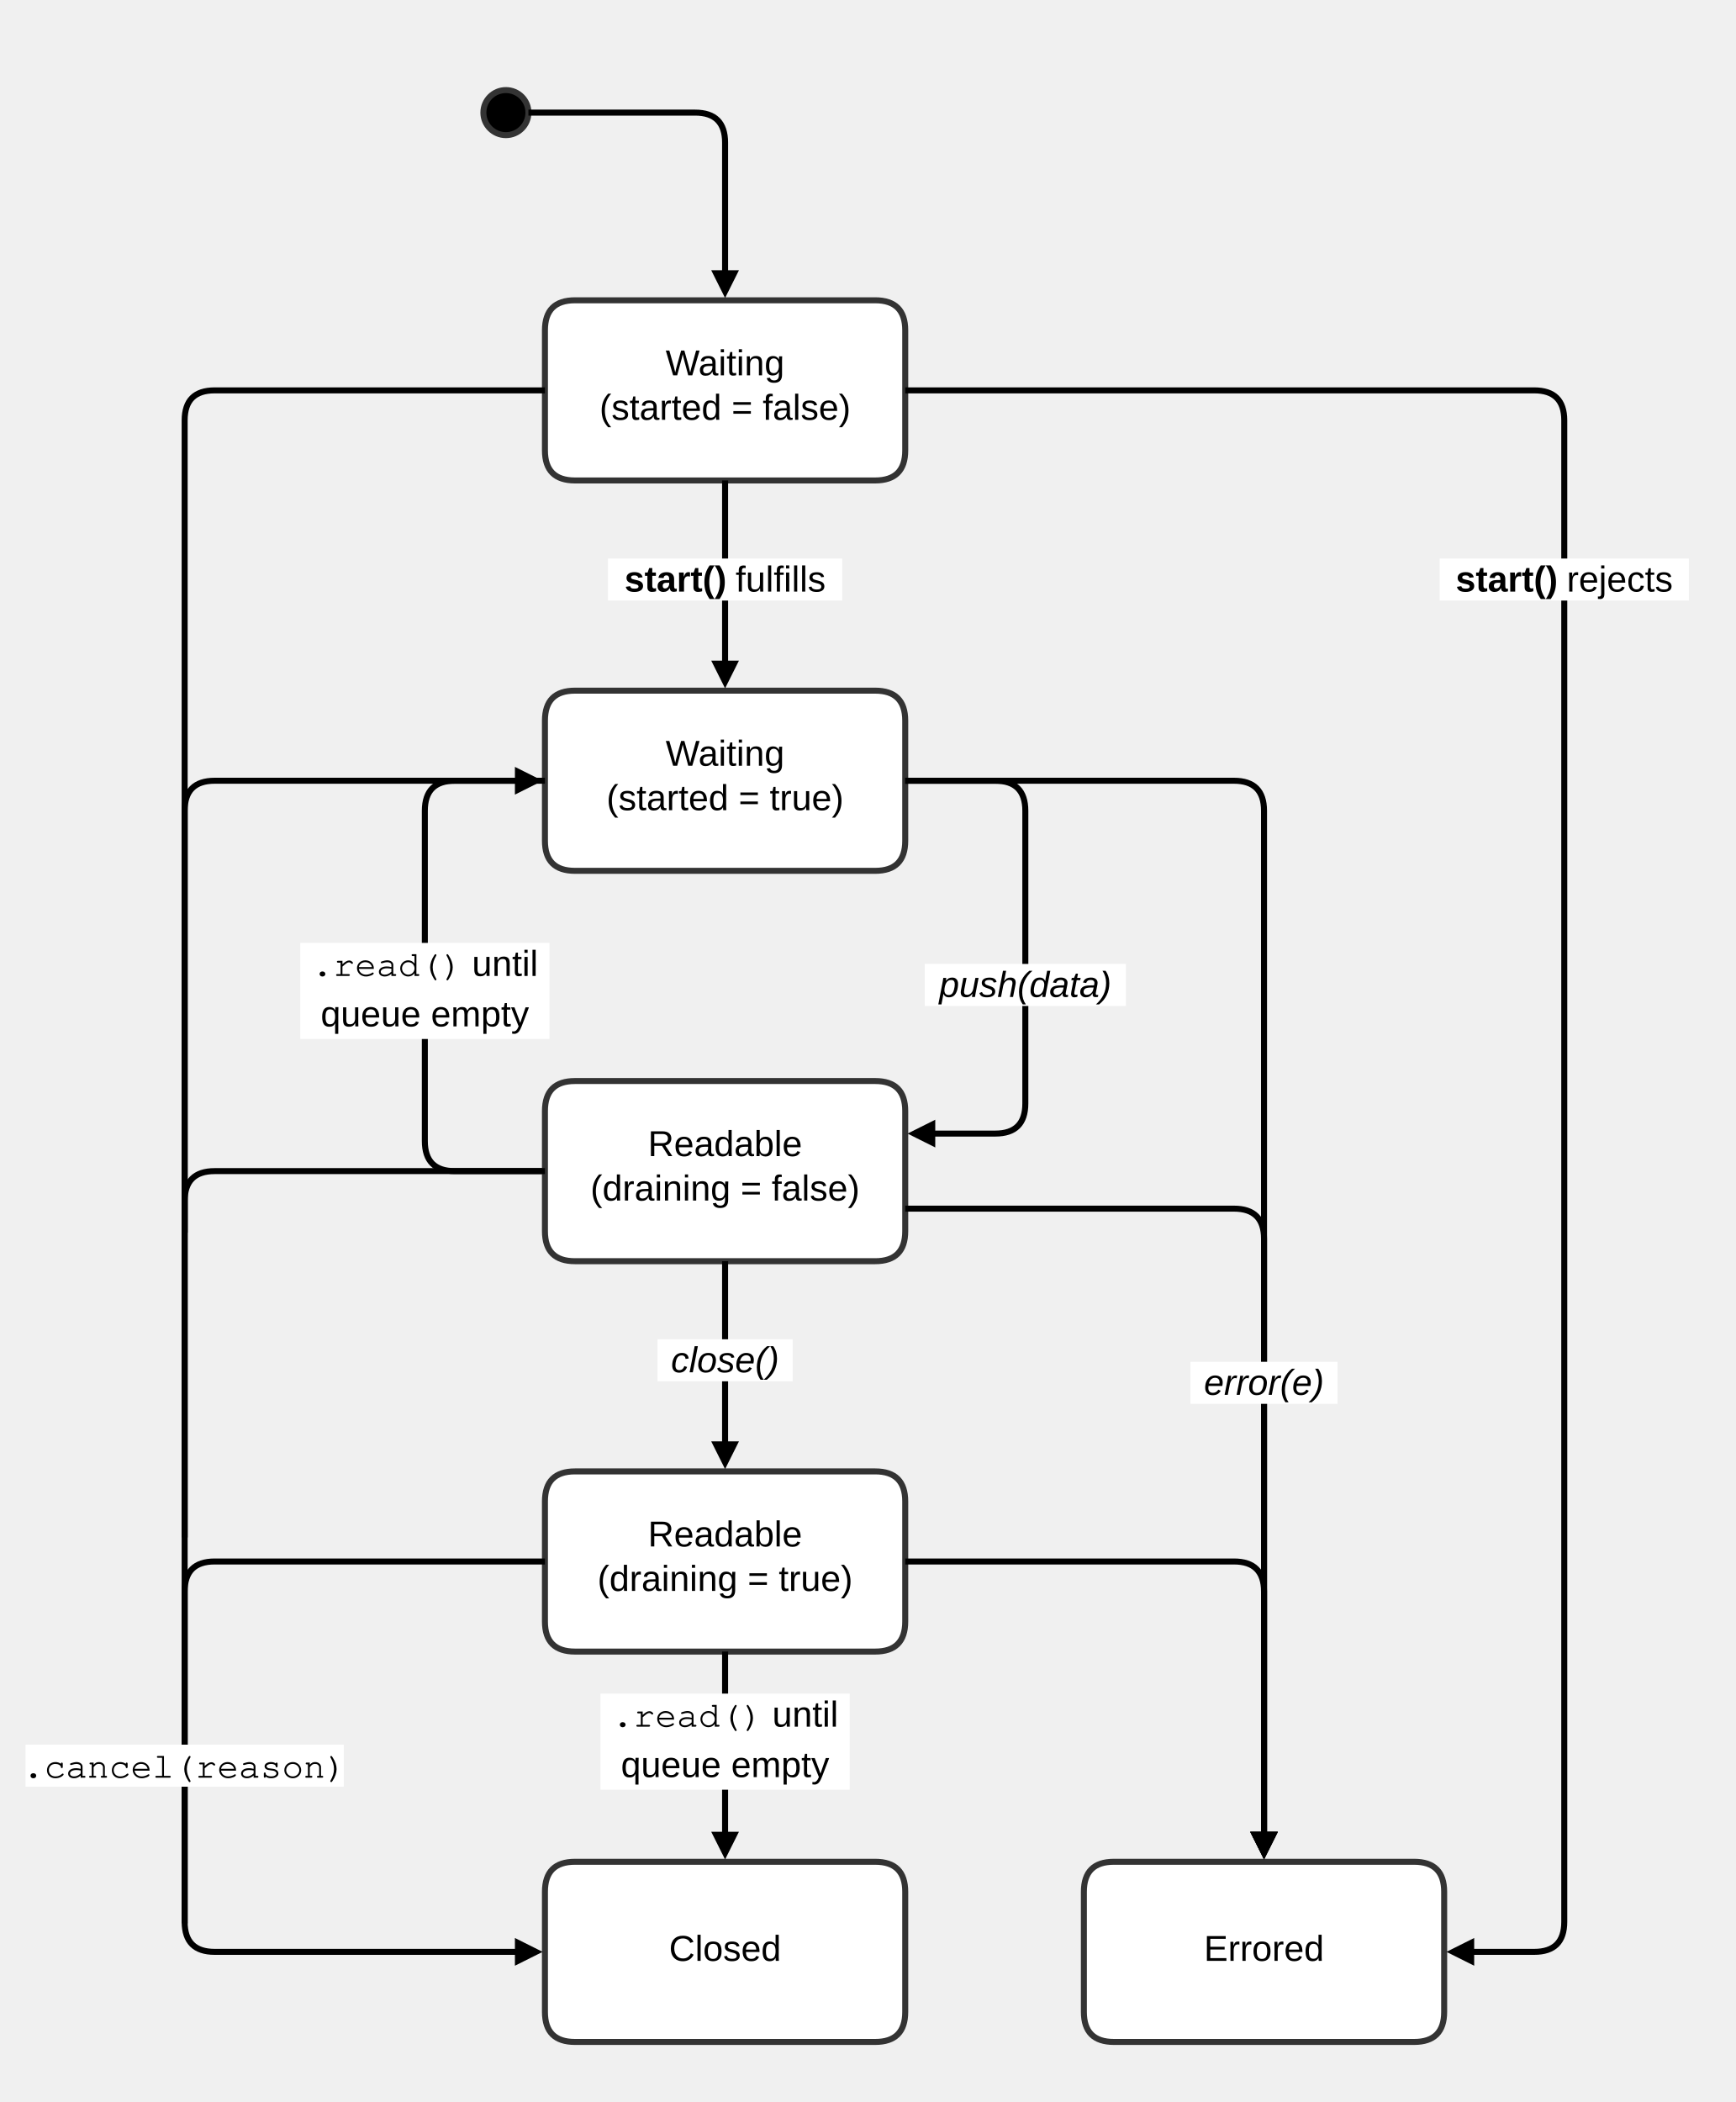
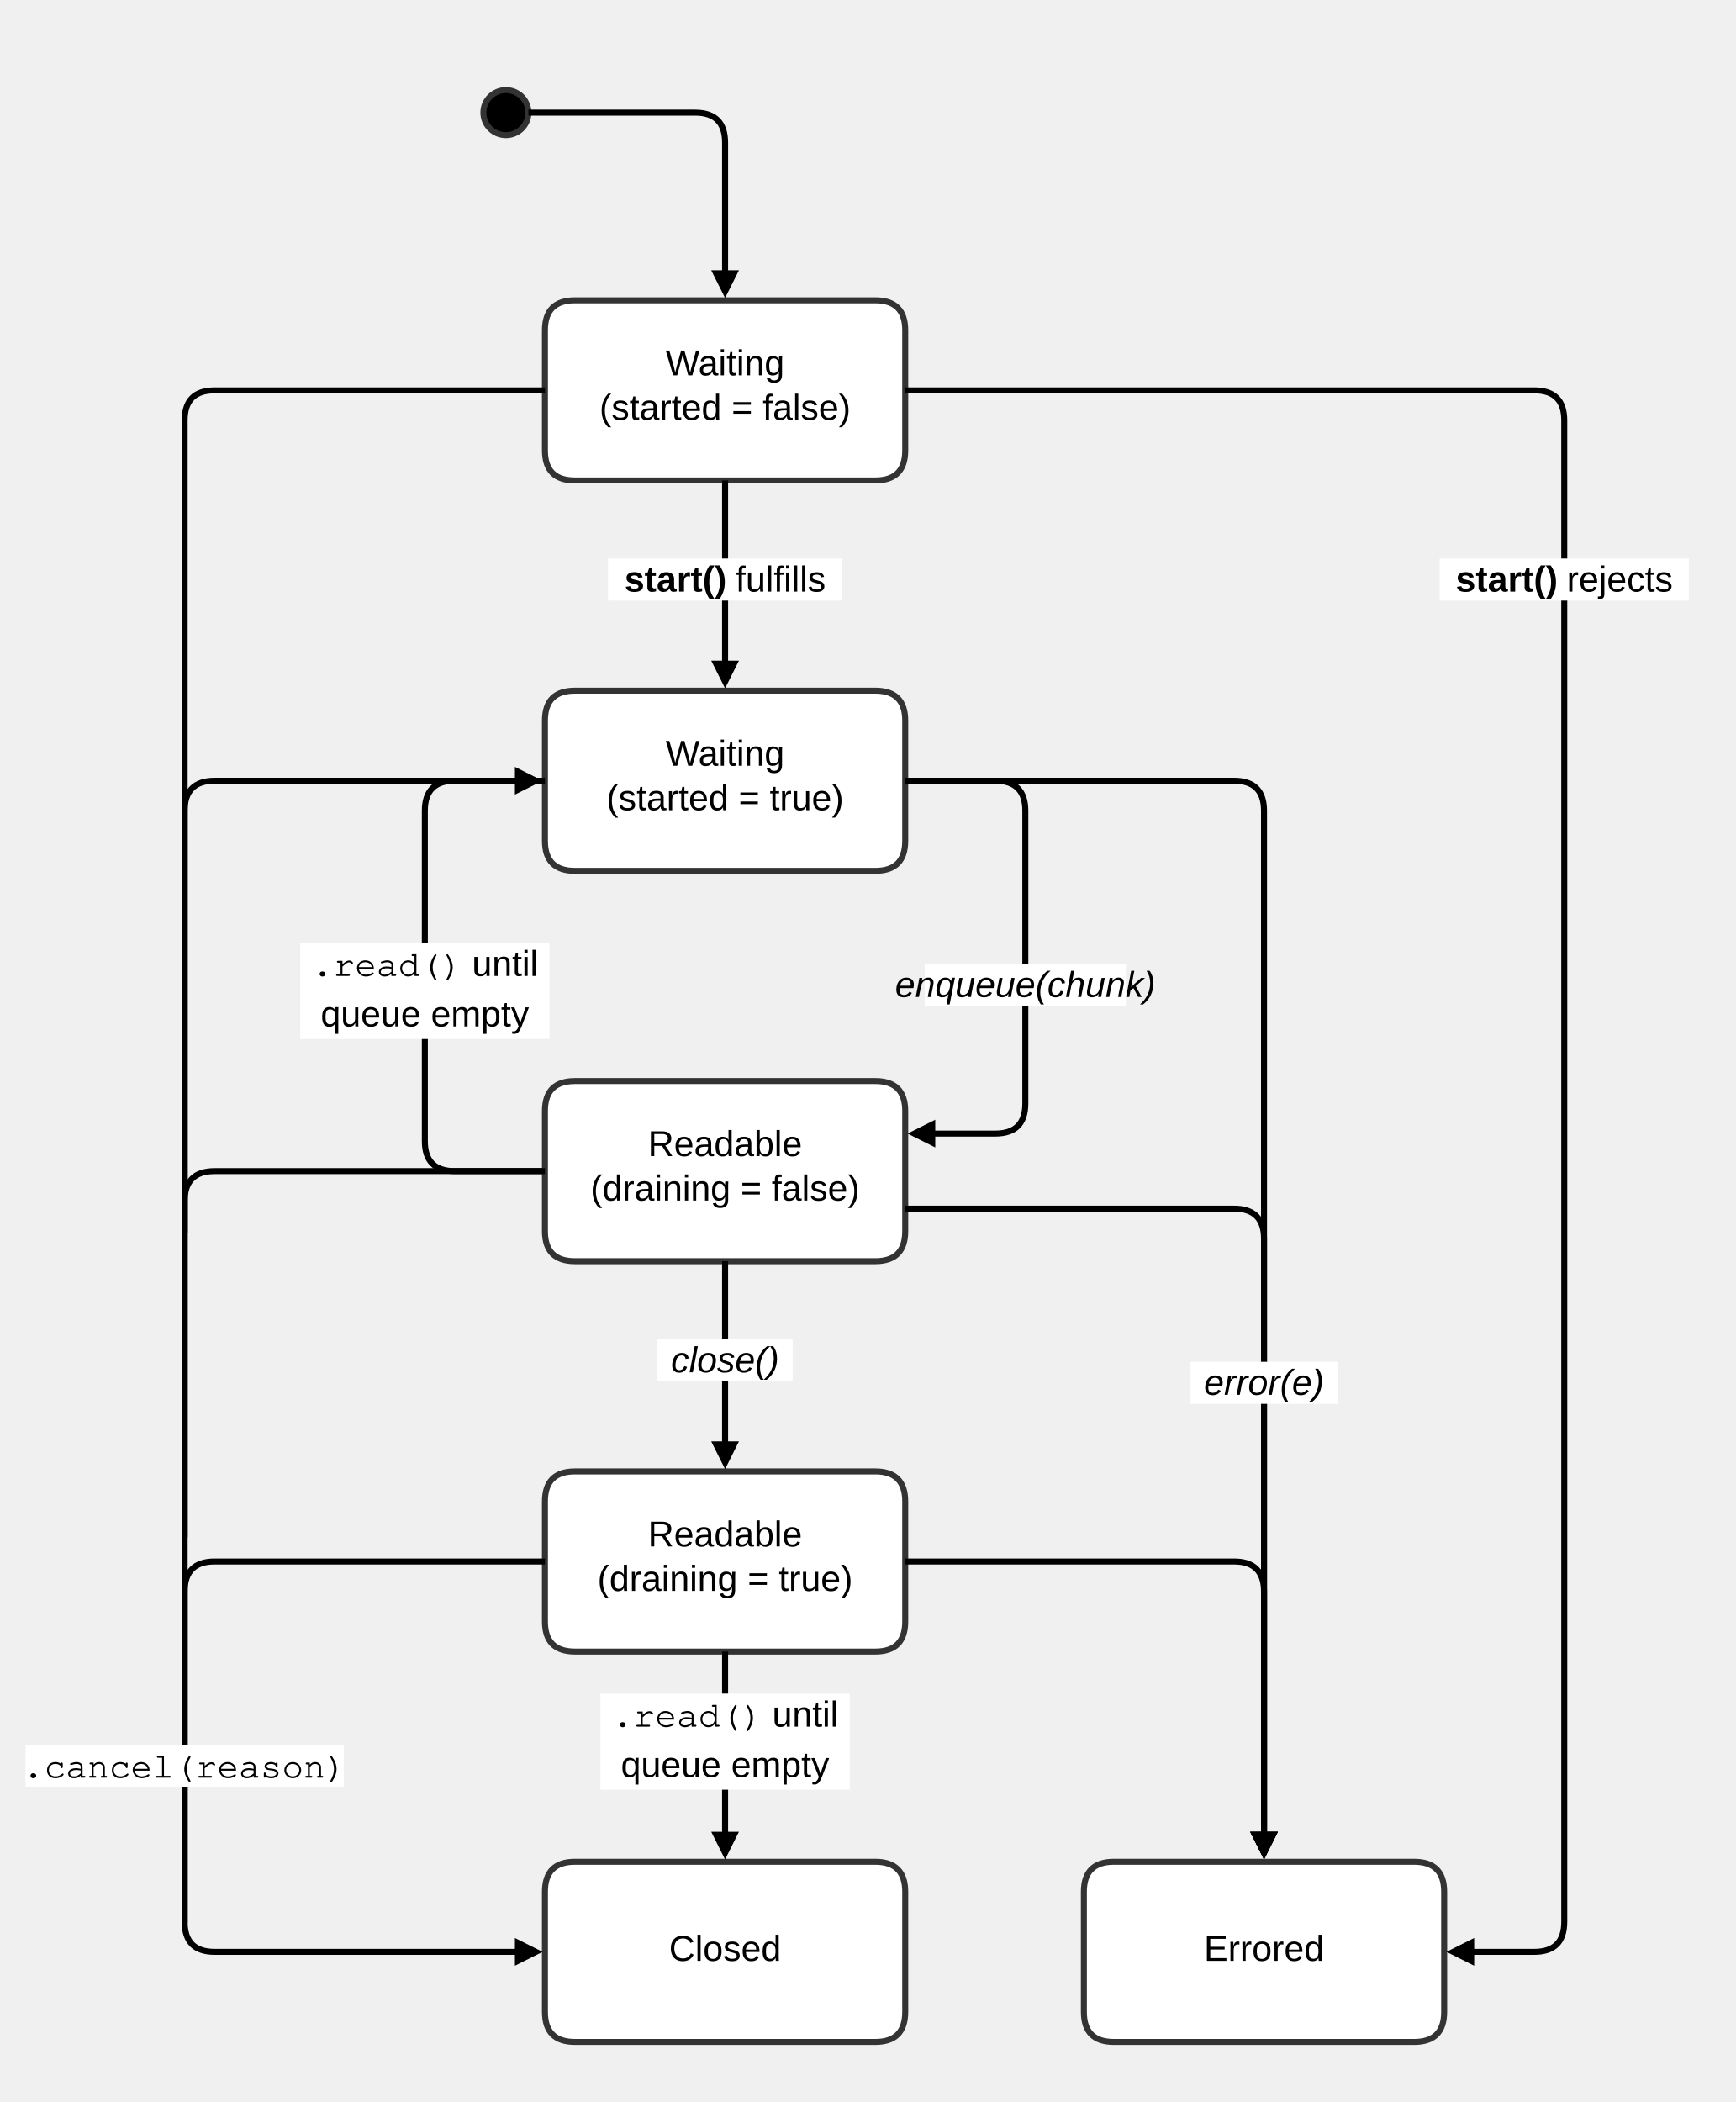
<svg xmlns="http://www.w3.org/2000/svg" width="578" height="700">
  <g transform="translate(181.5,390.0)">
    <path d="M0.0,0.0 L-110.0,0.0 Q-120.0,0.0 -120.0,10.0 L-120.0,122.0 " stroke-dasharray="23, 0" fill="none" stroke="#000000" stroke-width="2" />
    <g transform="translate(-111.0,0.0)" />
  </g>
  <g transform="translate(161.0,30.0) rotate(0.0 7.5 7.5)">
    <ellipse cx="7.5" cy="7.5" rx="7.5" ry="7.5" stroke="#333333" stroke-width="2" fill="#000000" />
    <g />
  </g>
  <g transform="translate(181.5,100.0) rotate(0.0 60.0 30.0)">
    <path d="M110.0,0 Q120.0,0 120.0,10 L120.0,50.0 Q120.0,60.0 110.0,60.0 L10,60.0 Q0,60.0 0,50.0 L0,10 Q0,0 10,0 Z" stroke="#333333" stroke-width="2" fill="#ffffff" />
    <g transform="translate(0.0,27.0)">
      <text x="60.0" style="text-anchor: middle" y="-2.0">
        <tspan xml:space="preserve" font-size="12" font-family="Arial" fill="#000000">Waiting</tspan>
      </text>
      <text x="60.0" style="text-anchor: middle" y="12.8">
        <tspan xml:space="preserve" font-size="12" font-family="Arial" fill="#000000">(started = false)</tspan>
      </text>
    </g>
  </g>
  <g transform="translate(176.0,37.5)">
    <path d="M0.0,0.0 L55.5,0.0 Q65.5,0.0 65.5,10.0 L65.5,59.5 " stroke-dasharray="23, 0" fill="none" stroke="#000000" stroke-width="2" />
    <g transform="translate(65.5,62.5) rotate(270.0)">
      <polygon points="3.0,0 9.0,-3.0 9.0,3.0" fill="#000000" stroke="#000000" stroke-width="2.0" />
    </g>
    <g transform="translate(54.0,0.0)" />
  </g>
  <g transform="translate(181.5,230.0) rotate(0.0 60.0 30.0)">
    <path d="M110.0,0 Q120.0,0 120.0,10 L120.0,50.0 Q120.0,60.0 110.0,60.0 L10,60.0 Q0,60.0 0,50.0 L0,10 Q0,0 10,0 Z" stroke="#333333" stroke-width="2" fill="#ffffff" />
    <g transform="translate(0.0,27.0)">
      <text x="60.0" style="text-anchor: middle" y="-2.0">
        <tspan xml:space="preserve" font-size="12" font-family="Arial" fill="#000000">Waiting</tspan>
      </text>
      <text x="60.0" style="text-anchor: middle" y="12.8">
        <tspan xml:space="preserve" font-size="12" font-family="Arial" fill="#000000">(started = true)</tspan>
      </text>
    </g>
  </g>
  <g transform="translate(181.5,360.0) rotate(0.0 60.0 30.0)">
    <path d="M110.0,0 Q120.0,0 120.0,10 L120.0,50.0 Q120.0,60.0 110.0,60.0 L10,60.0 Q0,60.0 0,50.0 L0,10 Q0,0 10,0 Z" stroke="#333333" stroke-width="2" fill="#ffffff" />
    <g transform="translate(0.0,27.0)">
      <text x="60.0" style="text-anchor: middle" y="-2.0">
        <tspan xml:space="preserve" font-size="12" font-family="Arial" fill="#000000">Readable</tspan>
      </text>
      <text x="60.0" style="text-anchor: middle" y="12.8">
        <tspan xml:space="preserve" font-size="12" font-family="Arial" fill="#000000">(draining = false)</tspan>
      </text>
    </g>
  </g>
  <g transform="translate(181.5,490.0) rotate(0.0 60.0 30.0)">
    <path d="M110.0,0 Q120.0,0 120.0,10 L120.0,50.0 Q120.0,60.0 110.0,60.0 L10,60.0 Q0,60.0 0,50.0 L0,10 Q0,0 10,0 Z" stroke="#333333" stroke-width="2" fill="#ffffff" />
    <g transform="translate(0.0,27.0)">
      <text x="60.0" style="text-anchor: middle" y="-2.0">
        <tspan xml:space="preserve" font-size="12" font-family="Arial" fill="#000000">Readable</tspan>
      </text>
      <text x="60.0" style="text-anchor: middle" y="12.8">
        <tspan xml:space="preserve" font-size="12" font-family="Arial" fill="#000000">(draining = true)</tspan>
      </text>
    </g>
  </g>
  <g transform="translate(181.5,620.0) rotate(0.0 60.0 30.0)">
    <path d="M110.0,0 Q120.0,0 120.0,10 L120.0,50.0 Q120.0,60.0 110.0,60.0 L10,60.0 Q0,60.0 0,50.0 L0,10 Q0,0 10,0 Z" stroke="#333333" stroke-width="2" fill="#ffffff" />
    <g transform="translate(0.0,35.0)">
      <text x="60.0" style="text-anchor: middle" y="-2.0">
        <tspan xml:space="preserve" font-size="12" font-family="Arial" fill="#000000">Closed</tspan>
      </text>
    </g>
  </g>
  <g transform="translate(361.0,620.0) rotate(0.0 60.0 30.0)">
    <path d="M110.0,0 Q120.0,0 120.0,10 L120.0,50.0 Q120.0,60.0 110.0,60.0 L10,60.0 Q0,60.0 0,50.0 L0,10 Q0,0 10,0 Z" stroke="#333333" stroke-width="2" fill="#ffffff" />
    <g transform="translate(0.0,35.0)">
      <text x="60.0" style="text-anchor: middle" y="-2.0">
        <tspan xml:space="preserve" font-size="12" font-family="Arial" fill="#000000">Errored</tspan>
      </text>
    </g>
  </g>
  <g transform="translate(241.5,160.0)">
    <path d="M0.0,0.0 L0.0,13.5 Q0.0,23.5 0.0,33.5 L0.0,36.5 Q0.0,46.5 0.0,56.5 L0.0,67.0 " stroke-dasharray="23, 0" fill="none" stroke="#000000" stroke-width="2" />
    <g transform="translate(0.0,70.0) rotate(270.0)">
      <polygon points="3.0,0 9.0,-3.0 9.0,3.0" fill="#000000" stroke="#000000" stroke-width="2.0" />
    </g>
    <g transform="translate(0.0,35.0)">
      <rect fill="#ffffff" x="-39.0" y="-9.0" width="78.0" height="14" />
      <text x="0.0" style="text-anchor: middle" y="2.0">
        <tspan font-size="12px" font-family="Arial" fill="#000000" font-weight="bold">start()</tspan>
        <tspan font-size="12px" font-family="Arial" fill="#000000">fulfills</tspan>
      </text>
    </g>
  </g>
  <g transform="translate(301.5,260.0)">
    <path d="M0.0,0.0 L30.0,0.0 Q40.0,0.0 40.0,10.0 L40.0,107.5 Q40.0,117.5 30.0,117.5 L3.0,117.5 " stroke-dasharray="23, 0" fill="none" stroke="#000000" stroke-width="2" />
    <g transform="translate(0.0,117.5) rotate(360.0)">
      <polygon points="3.0,0 9.0,-3.0 9.0,3.0" fill="#000000" stroke="#000000" stroke-width="2.0" />
    </g>
    <g transform="translate(40.0,70)">
      <rect fill="#ffffff" x="-33.5" y="-9.0" width="67.0" height="14" />
      <text x="0.0" style="text-anchor: middle" y="2.0">
-         <tspan font-size="12px" font-family="Arial" fill="#000000" font-style="italic">push(data)</tspan>
+         <tspan font-size="12px" font-family="Arial" fill="#000000" font-style="italic">enqueue(chunk)</tspan>
      </text>
    </g>
  </g>
  <g transform="translate(181.5,390.0)">
    <path d="M0.0,0.0 L-30.0,0.0 Q-40.0,0.0 -40.0,-10.0 L-40.0,-120.0 Q-40.0,-130.0 -30.0,-130.0 L-3.0,-130.0 " stroke-dasharray="23, 0" fill="none" stroke="#000000" stroke-width="2" />
    <g transform="translate(0.0,-130.0) rotate(180.0)">
      <polygon points="3.0,0 9.0,-3.0 9.0,3.0" fill="#000000" stroke="#000000" stroke-width="2.0" />
    </g>
    <g transform="translate(-40.0,-60.0)">
      <rect fill="#ffffff" x="-41.5" y="-16.0" width="83.0" height="32" />
      <text x="0.0" style="text-anchor: middle" y="-5.0">
        <tspan font-size="12px" font-family="Courier" fill="#000000">.read()</tspan>
        <tspan font-size="12px" font-family="Arial" fill="#000000">until</tspan>
      </text>
      <text x="0.0" style="text-anchor: middle" y="11.8">
        <tspan font-size="12px" font-family="Arial" fill="#000000">queue empty</tspan>
      </text>
    </g>
  </g>
  <g transform="translate(241.5,420.0)">
    <path d="M0.0,0.0 L0.0,13.5 Q0.0,23.5 0.0,33.5 L0.0,36.5 Q0.0,46.5 0.0,56.5 L0.0,67.0 " stroke-dasharray="23, 0" fill="none" stroke="#000000" stroke-width="2" />
    <g transform="translate(0.0,70.0) rotate(270.0)">
      <polygon points="3.0,0 9.0,-3.0 9.0,3.0" fill="#000000" stroke="#000000" stroke-width="2.0" />
    </g>
    <g transform="translate(0.0,35.0)">
      <rect fill="#ffffff" x="-22.5" y="-9.0" width="45.0" height="14" />
      <text x="0.0" style="text-anchor: middle" y="2.0">
        <tspan font-size="12px" font-family="Arial" fill="#000000" font-style="italic">close()</tspan>
      </text>
    </g>
  </g>
  <g transform="translate(241.5,550.0)">
    <path d="M0.0,0.0 L0.0,13.5 Q0.0,23.5 0.0,33.5 L0.0,36.5 Q0.0,46.5 0.0,56.5 L0.0,67.0 " stroke-dasharray="23, 0" fill="none" stroke="#000000" stroke-width="2" />
    <g transform="translate(0.0,70.0) rotate(270.0)">
      <polygon points="3.0,0 9.0,-3.0 9.0,3.0" fill="#000000" stroke="#000000" stroke-width="2.0" />
    </g>
    <g transform="translate(0.0,30.0)">
      <rect fill="#ffffff" x="-41.5" y="-16.0" width="83.0" height="32" />
      <text x="0.0" style="text-anchor: middle" y="-5.0">
        <tspan font-size="12px" font-family="Courier" fill="#000000">.read()</tspan>
        <tspan font-size="12px" font-family="Arial" fill="#000000">until</tspan>
      </text>
      <text x="0.0" style="text-anchor: middle" y="11.8">
        <tspan font-size="12px" font-family="Arial" fill="#000000">queue empty</tspan>
      </text>
    </g>
  </g>
  <g transform="translate(301.5,260.0)">
    <path d="M0.0,0.0 L109.5,0.0 Q119.5,0.0 119.5,10.0 L119.5,357.0 " stroke-dasharray="23, 0" fill="none" stroke="#000000" stroke-width="2" />
    <g transform="translate(119.5,360.0) rotate(270.0)">
      <polygon points="3.0,0 9.0,-3.0 9.0,3.0" fill="#000000" stroke="#000000" stroke-width="2.0" />
    </g>
    <g transform="translate(119.5,110.25)" />
  </g>
  <g transform="translate(181.5,520.0)">
    <path d="M0.0,0.0 L-110.0,0.0 Q-120.0,0.0 -120.0,10.0 L-120.0,120.5 " stroke-dasharray="23, 0" fill="none" stroke="#000000" stroke-width="2" />
    <g transform="translate(-110.25,0.0)" />
  </g>
  <g transform="translate(181.5,260.0)">
    <path d="M0.0,0.0 L-110.0,0.0 Q-120.0,0.0 -120.0,10.0 L-120.0,150.5 " stroke-dasharray="23, 0" fill="none" stroke="#000000" stroke-width="2" />
    <g transform="translate(-120.0,5.25)" />
  </g>
  <g transform="translate(181.5,130.0)">
    <path d="M0.0,0.0 L-110.0,0.0 Q-120.0,0.0 -120.0,10.0 L-120.0,510.0 Q-120.0,520.0 -110.0,520.0 L-3.0,520.0 " stroke-dasharray="23, 0" fill="none" stroke="#000000" stroke-width="2" />
    <g transform="translate(0.0,520.0) rotate(180.0)">
      <polygon points="3.0,0 9.0,-3.0 9.0,3.0" fill="#000000" stroke="#000000" stroke-width="2.0" />
    </g>
    <g transform="translate(-120.0,460.0)">
      <rect fill="#ffffff" x="-53.0" y="-9.0" width="106.0" height="14" />
      <text x="0.0" style="text-anchor: middle" y="2.0">
        <tspan font-size="12px" font-family="Courier" fill="#000000">.cancel(reason)</tspan>
      </text>
    </g>
  </g>
  <g transform="translate(301.5,402.5)">
    <path d="M0.0,0.0 L109.5,0.0 Q119.5,0.0 119.5,10.0 L119.5,214.5 " stroke-dasharray="23, 0" fill="none" stroke="#000000" stroke-width="2" />
    <g transform="translate(119.5,217.5) rotate(270.0)">
      <polygon points="3.0,0 9.0,-3.0 9.0,3.0" fill="#000000" stroke="#000000" stroke-width="2.0" />
    </g>
    <g transform="translate(119.5,60.0)">
      <rect fill="#ffffff" x="-24.5" y="-9.0" width="49.0" height="14" />
      <text x="0.0" style="text-anchor: middle" y="2.0">
        <tspan font-size="12px" font-family="Arial" fill="#000000" font-style="italic">error(e)</tspan>
      </text>
    </g>
  </g>
  <g transform="translate(301.5,520.0)">
    <path d="M0.0,0.0 L109.5,0.0 Q119.5,0.0 119.5,10.0 L119.5,97.0 " stroke-dasharray="23, 0" fill="none" stroke="#000000" stroke-width="2" />
    <g transform="translate(119.5,100.0) rotate(270.0)">
      <polygon points="3.0,0 9.0,-3.0 9.0,3.0" fill="#000000" stroke="#000000" stroke-width="2.0" />
    </g>
    <g transform="translate(99.75,0.0)" />
  </g>
  <g transform="translate(301.5,130.0)">
    <path d="M0.0,0.0 L209.5,0.0 Q219.5,0.0 219.5,10.0 L219.5,510.0 Q219.5,520.0 209.5,520.0 L182.5,520.0 " stroke-dasharray="23, 0" fill="none" stroke="#000000" stroke-width="2" />
    <g transform="translate(179.5,520.0) rotate(360.0)">
      <polygon points="3.0,0 9.0,-3.0 9.0,3.0" fill="#000000" stroke="#000000" stroke-width="2.0" />
    </g>
    <g transform="translate(219.5,65)">
      <rect fill="#ffffff" x="-41.5" y="-9.0" width="83.0" height="14" />
      <text x="0.0" style="text-anchor: middle" y="2.0">
        <tspan font-size="12px" font-family="Arial" fill="#000000" font-weight="bold">start()</tspan>
        <tspan font-size="12px" font-family="Arial" fill="#000000">rejects</tspan>
      </text>
    </g>
  </g>
</svg>
